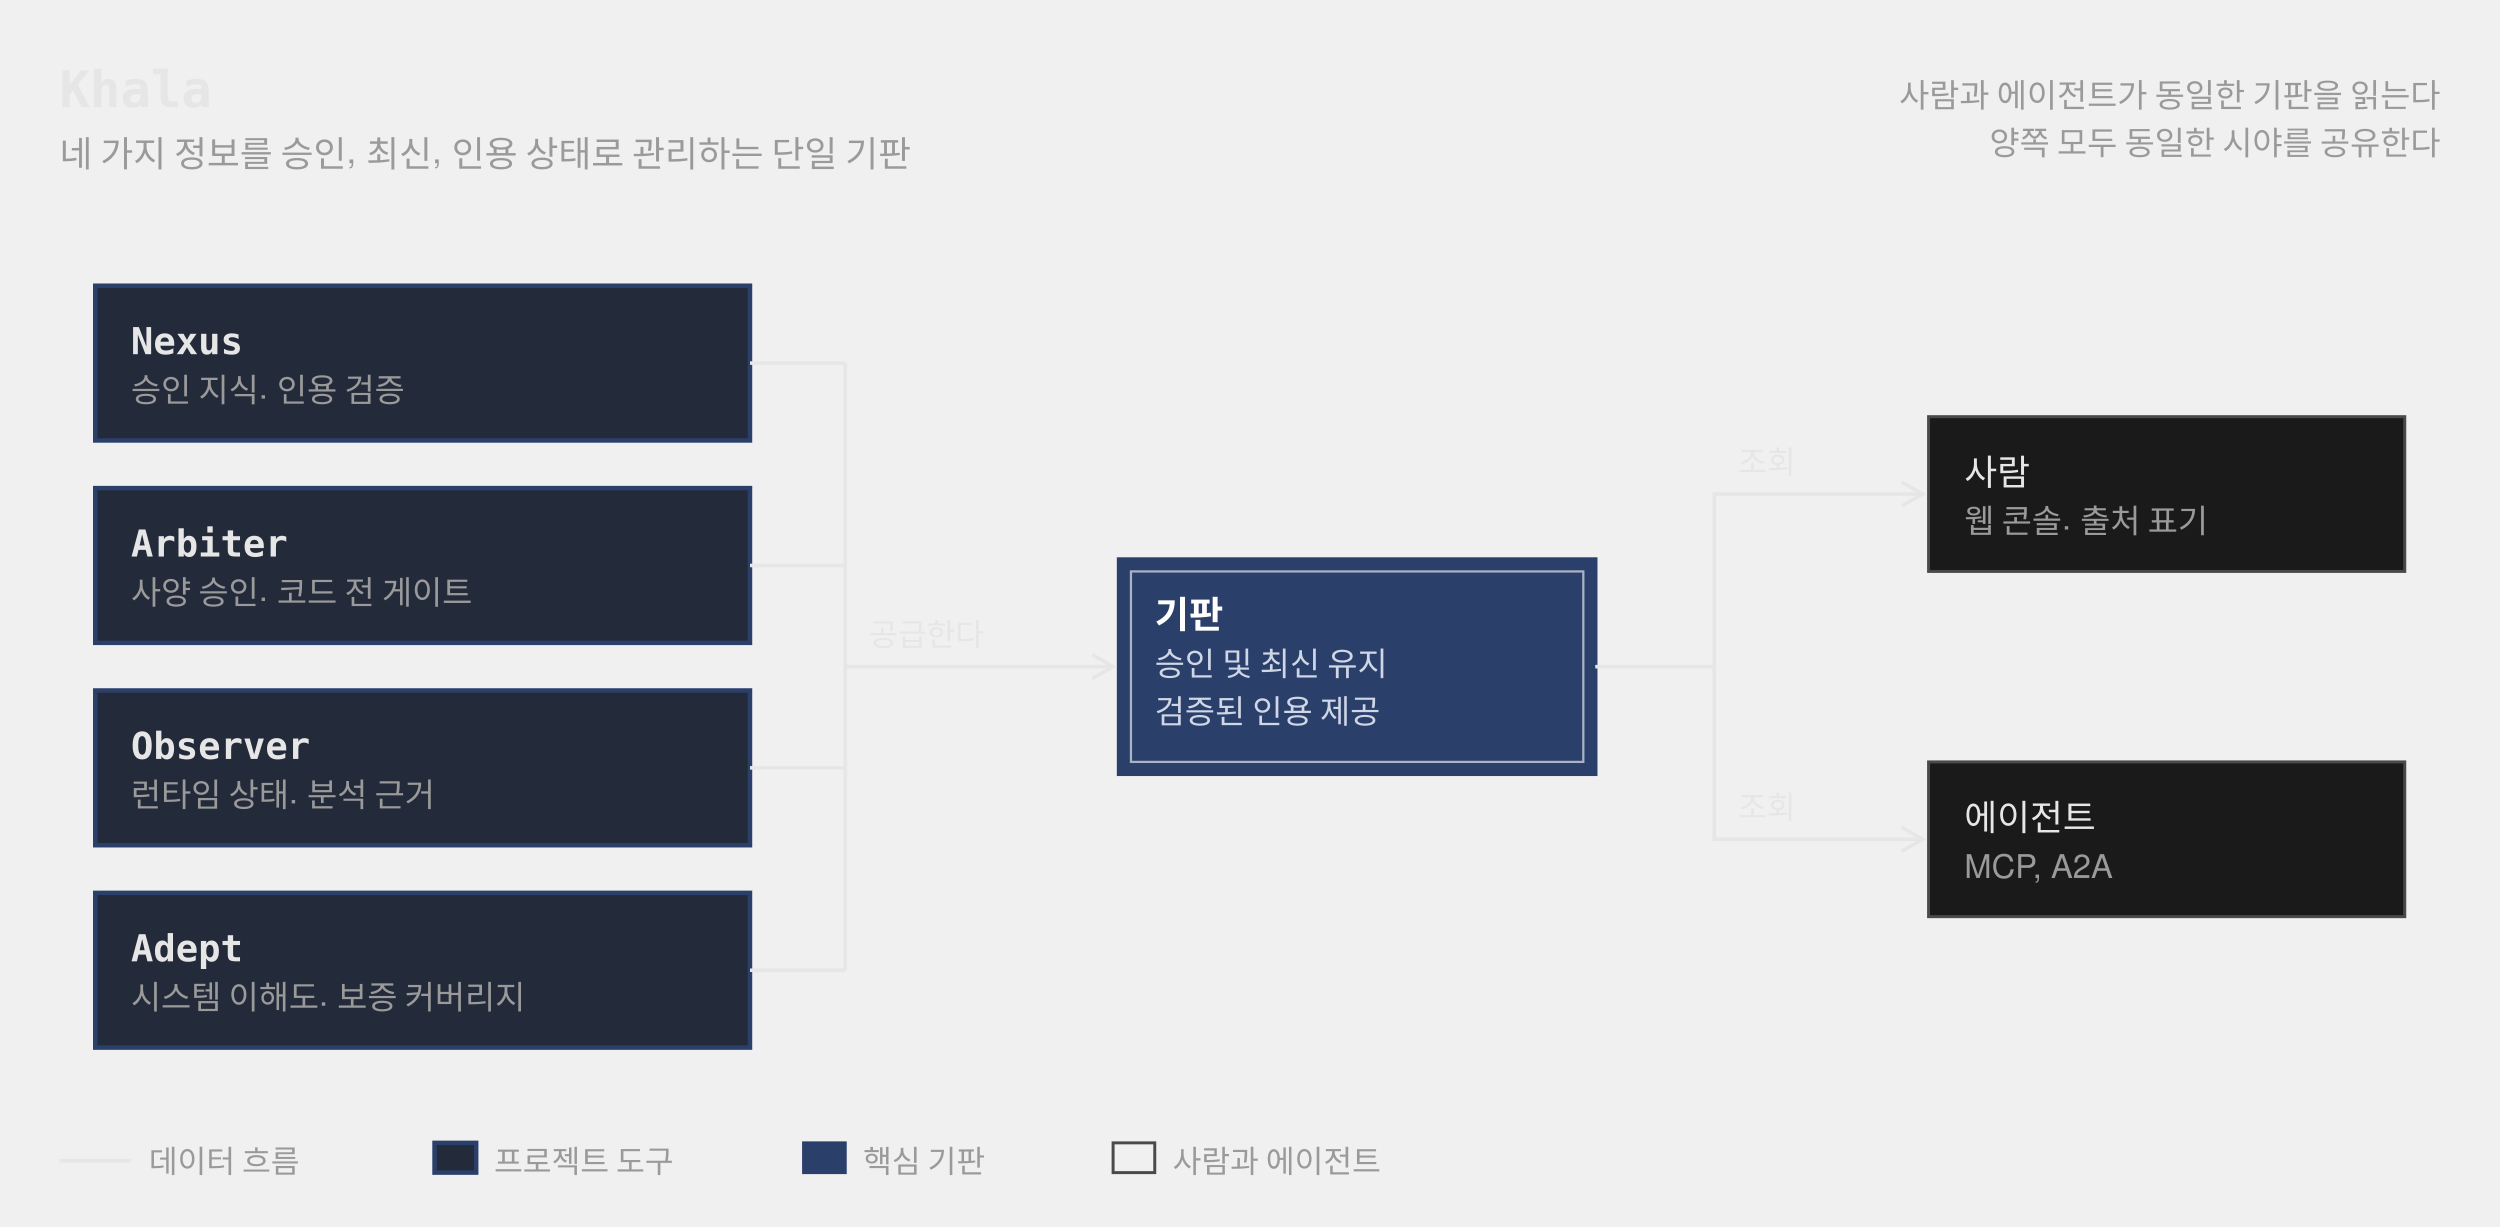
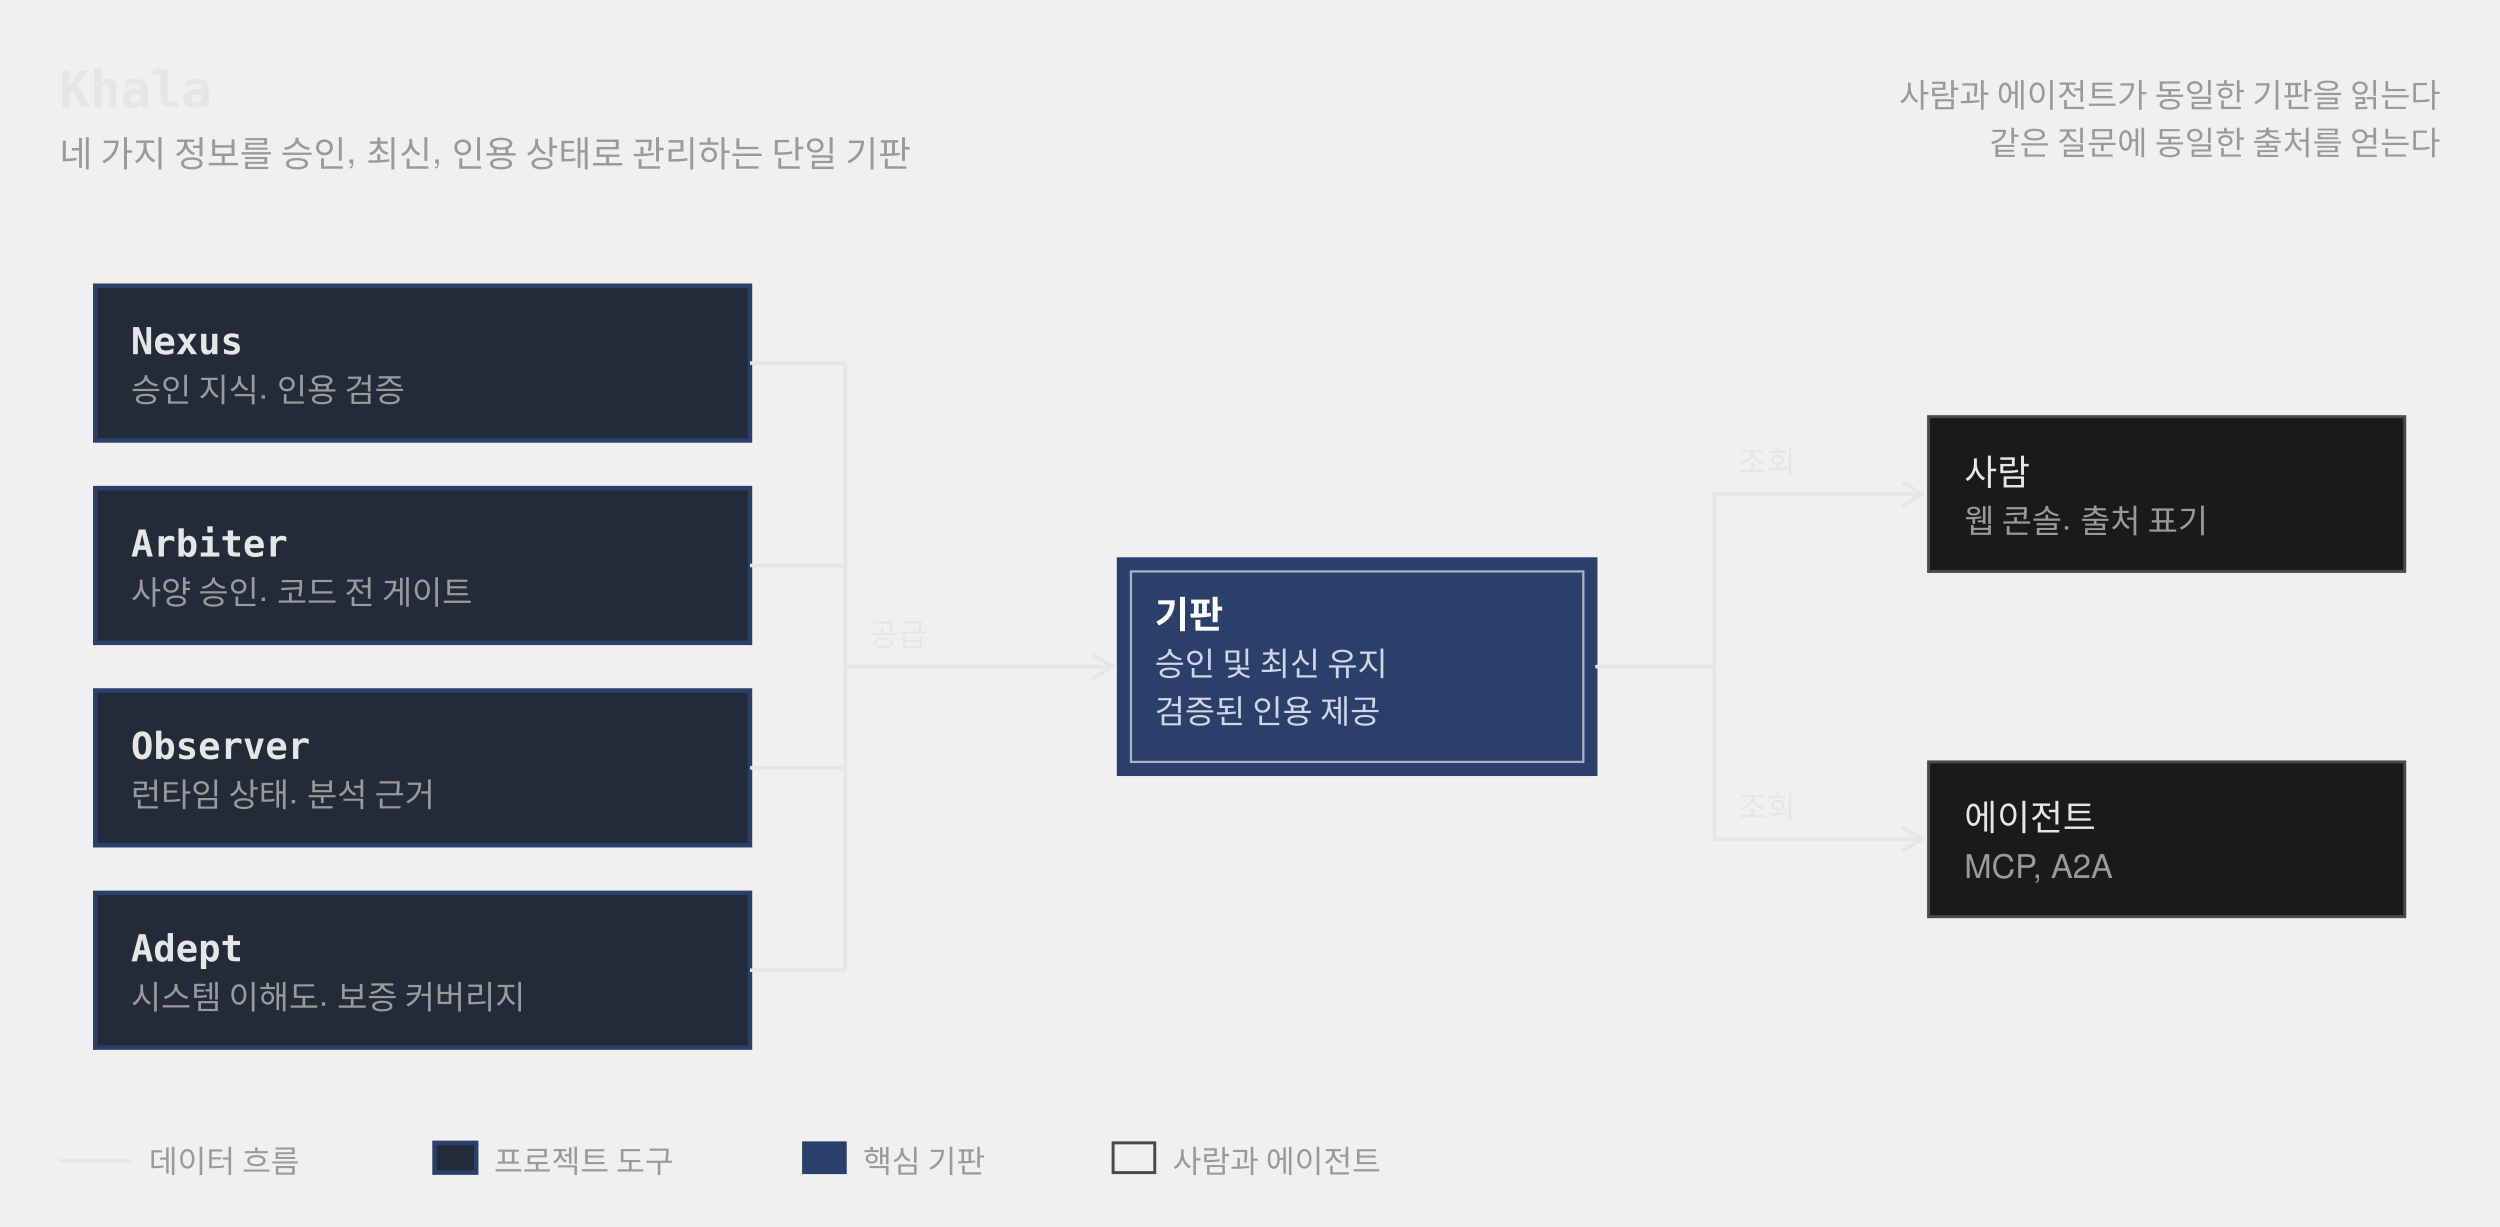
<svg xmlns="http://www.w3.org/2000/svg" width="840" height="412" viewBox="0 0 840 412" role="img" aria-label="네 가지 정보를 승인, 최신, 인용 상태로 관리하는 단일 기판">
  <defs>
    <marker id="data" markerUnits="userSpaceOnUse" markerWidth="10" markerHeight="10" refX="8" refY="5" orient="auto">
      <path d="M1,1 L8,5 L1,9" fill="none" stroke="#e6e6e6" stroke-width="1.2" />
    </marker>
    <marker id="cmd" markerUnits="userSpaceOnUse" markerWidth="10" markerHeight="10" refX="8" refY="5" orient="auto">
      <path d="M0,1 L9,5 L0,9 Z" fill="#d4654a" />
    </marker>
  </defs>
  <g font-family="'Helvetica Neue', Helvetica, Arial, 'Apple SD Gothic Neo', 'Malgun Gothic', 'Noto Sans KR', 'Noto Sans CJK KR', sans-serif" fill="#e6e6e6">
    <text x="20" y="36" font-size="17" font-weight="700" font-family="Menlo, Consolas, 'DejaVu Sans Mono', monospace">Khala</text>
    <text x="20" y="56" font-size="12" fill="#9a9a9a">네 가지 정보를 승인, 최신, 인용 상태로 관리하는 단일 기판</text>
    <text x="820" y="36" font-size="11" fill="#9a9a9a" text-anchor="end">사람과 에이전트가 동일한 기판을 읽는다</text>
-     <text x="820" y="52" font-size="11" fill="#9a9a9a" text-anchor="end">양쪽 모두 동일한 시야를 공유한다</text>
+     <text x="820" y="52" font-size="11" fill="#9a9a9a" text-anchor="end">같은 질문에 동일한 출처를 얻는다</text>
    <rect x="32" y="96" width="220" height="52" fill="#232a3a" stroke="#2b3f6b" stroke-width="1.5" />
    <text x="44" y="119" font-size="12.5" font-weight="700" font-family="Menlo, Consolas, 'DejaVu Sans Mono', monospace">Nexus</text>
    <text x="44" y="135" font-size="11" fill="#9a9a9a">승인 지식. 인용 검증</text>
    <rect x="32" y="164" width="220" height="52" fill="#232a3a" stroke="#2b3f6b" stroke-width="1.5" />
    <text x="44" y="187" font-size="12.5" font-weight="700" font-family="Menlo, Consolas, 'DejaVu Sans Mono', monospace">Arbiter</text>
    <text x="44" y="203" font-size="11" fill="#9a9a9a">사양 승인. 코드 전 게이트</text>
    <rect x="32" y="232" width="220" height="52" fill="#232a3a" stroke="#2b3f6b" stroke-width="1.5" />
    <text x="44" y="255" font-size="12.5" font-weight="700" font-family="Menlo, Consolas, 'DejaVu Sans Mono', monospace">Observer</text>
    <text x="44" y="271" font-size="11" fill="#9a9a9a">런타임 상태. 분석 근거</text>
    <rect x="32" y="300" width="220" height="52" fill="#232a3a" stroke="#2b3f6b" stroke-width="1.5" />
    <text x="44" y="323" font-size="12.5" font-weight="700" font-family="Menlo, Consolas, 'DejaVu Sans Mono', monospace">Adept</text>
    <text x="44" y="339" font-size="11" fill="#9a9a9a">시스템 이해도. 보증 커버리지</text>
    <rect x="376" y="188" width="160" height="72" fill="#2b3f6b" stroke="#2b3f6b" stroke-width="1.5" />
    <rect x="380" y="192" width="152" height="64" fill="none" stroke="#ffffff" stroke-width="0.75" stroke-opacity="0.6" />
    <text x="388" y="211" font-size="12.5" fill="#ffffff" font-weight="700" font-family="Menlo, Consolas, 'DejaVu Sans Mono', monospace">기판</text>
    <text x="388" y="227" font-size="11" fill="#cfd6e6">승인 및 최신 유지</text>
    <text x="388" y="243" font-size="11" fill="#cfd6e6">검증된 인용 제공</text>
    <rect x="648" y="140" width="160" height="52" fill="#1a1a1a" stroke="#4a4a4a" />
    <text x="660" y="163" font-size="12" font-family="Menlo, Consolas, 'DejaVu Sans Mono', monospace">사람</text>
    <text x="660" y="179" font-size="11" fill="#9a9a9a">웹 콘솔. 출처 표기</text>
    <rect x="648" y="256" width="160" height="52" fill="#1a1a1a" stroke="#4a4a4a" />
    <text x="660" y="279" font-size="12" font-family="Menlo, Consolas, 'DejaVu Sans Mono', monospace">에이전트</text>
    <text x="660" y="295" font-size="11" fill="#9a9a9a">MCP, A2A</text>
    <g fill="none" stroke="#e6e6e6" stroke-width="1.2">
      <path d="M252,122 H284" />
      <path d="M252,190 H284" />
      <path d="M252,258 H284" />
      <path d="M252,326 H284" />
      <path d="M284,122 V326" />
      <path d="M284,224 H374" marker-end="url(#data)" />
      <path d="M536,224 H576 V166 H646" marker-end="url(#data)" />
      <path d="M576,224 V282 H646" marker-end="url(#data)" />
    </g>
    <g font-size="10.5" fill="#e6e6e6">
-       <text x="292" y="217" font-size="10.5">공급한다</text>
+       <text x="292" y="217" font-size="10.5">공급</text>
      <text x="584" y="159" font-size="10.5">조회</text>
      <text x="584" y="275" font-size="10.5">조회</text>
    </g>
  </g>
  <g font-size="10.5" fill="#9a9a9a">
    <path d="M20,390 H44" fill="none" stroke="#e6e6e6" stroke-width="1.2" />
    <text x="50" y="394">데이터 흐름</text>
    <rect x="146" y="384" width="14" height="10" fill="#232a3a" stroke="#2b3f6b" stroke-width="1.5" />
    <text x="166" y="394">프로젝트 도구</text>
    <rect x="270" y="384" width="14" height="10" fill="#2b3f6b" stroke="#2b3f6b" />
    <text x="290" y="394">핵심 기판</text>
    <rect x="374" y="384" width="14" height="10" fill="none" stroke="#4a4a4a" />
    <text x="394" y="394">사람과 에이전트</text>
  </g>
</svg>
